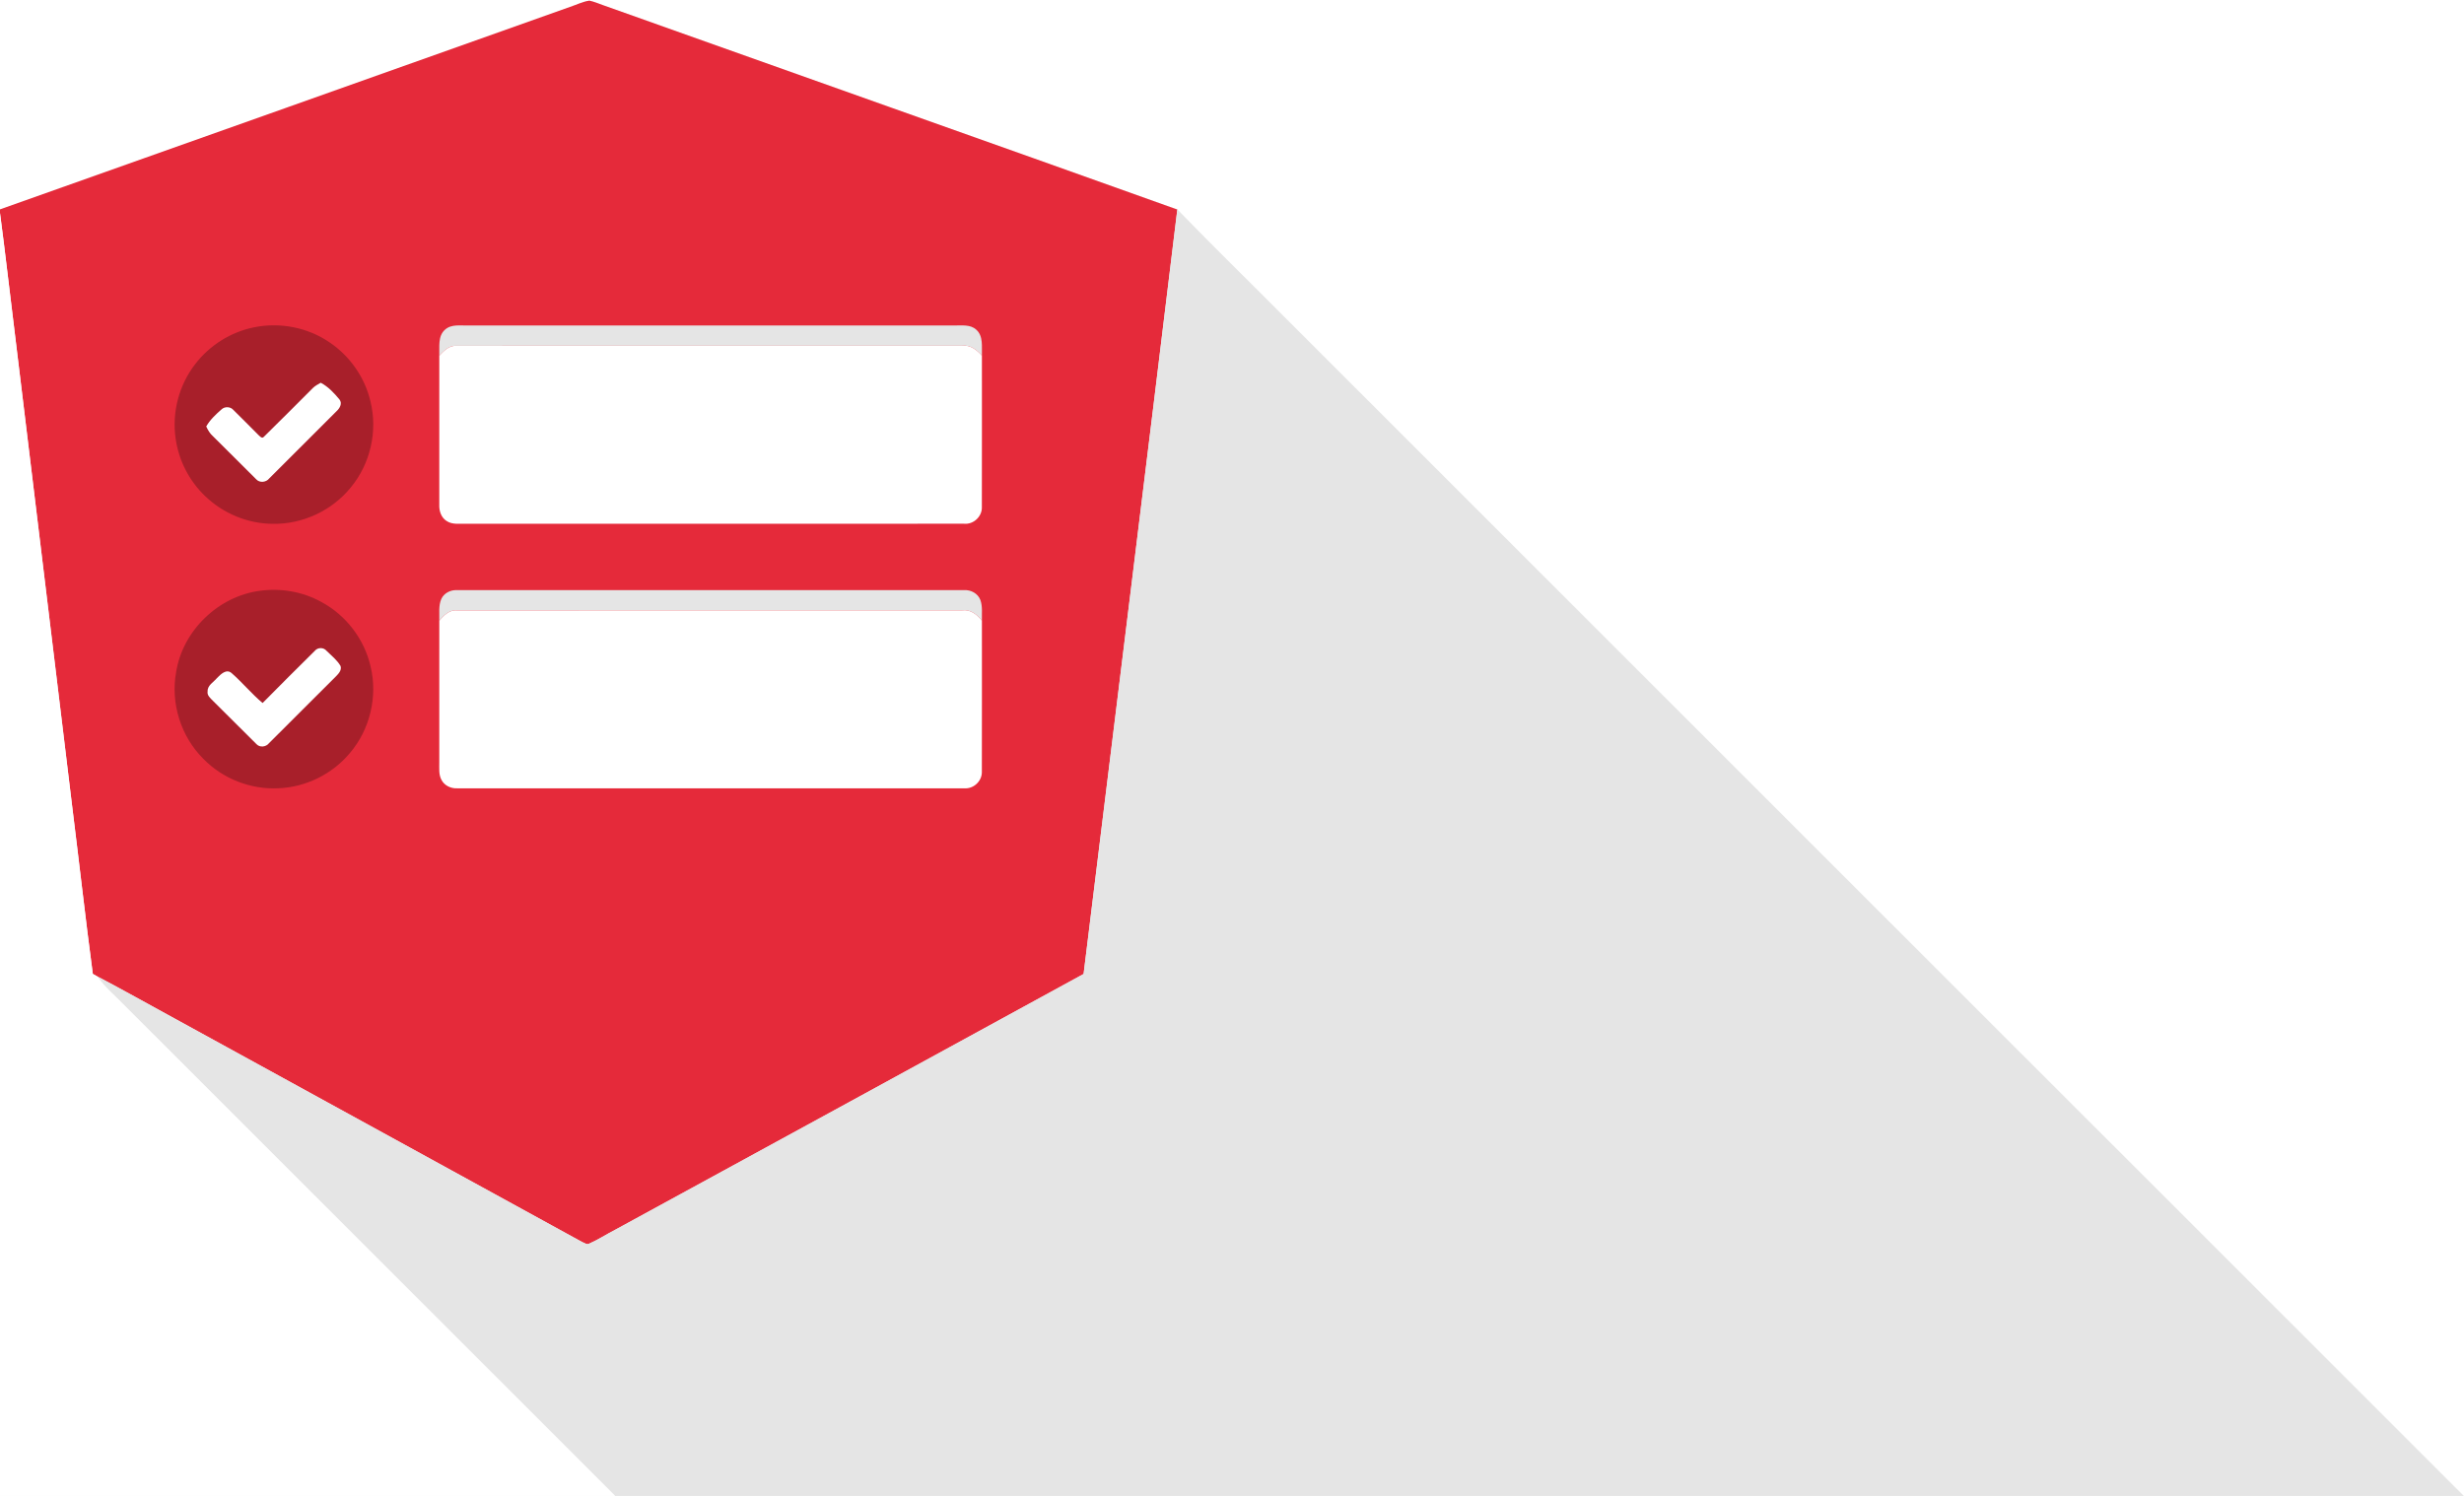
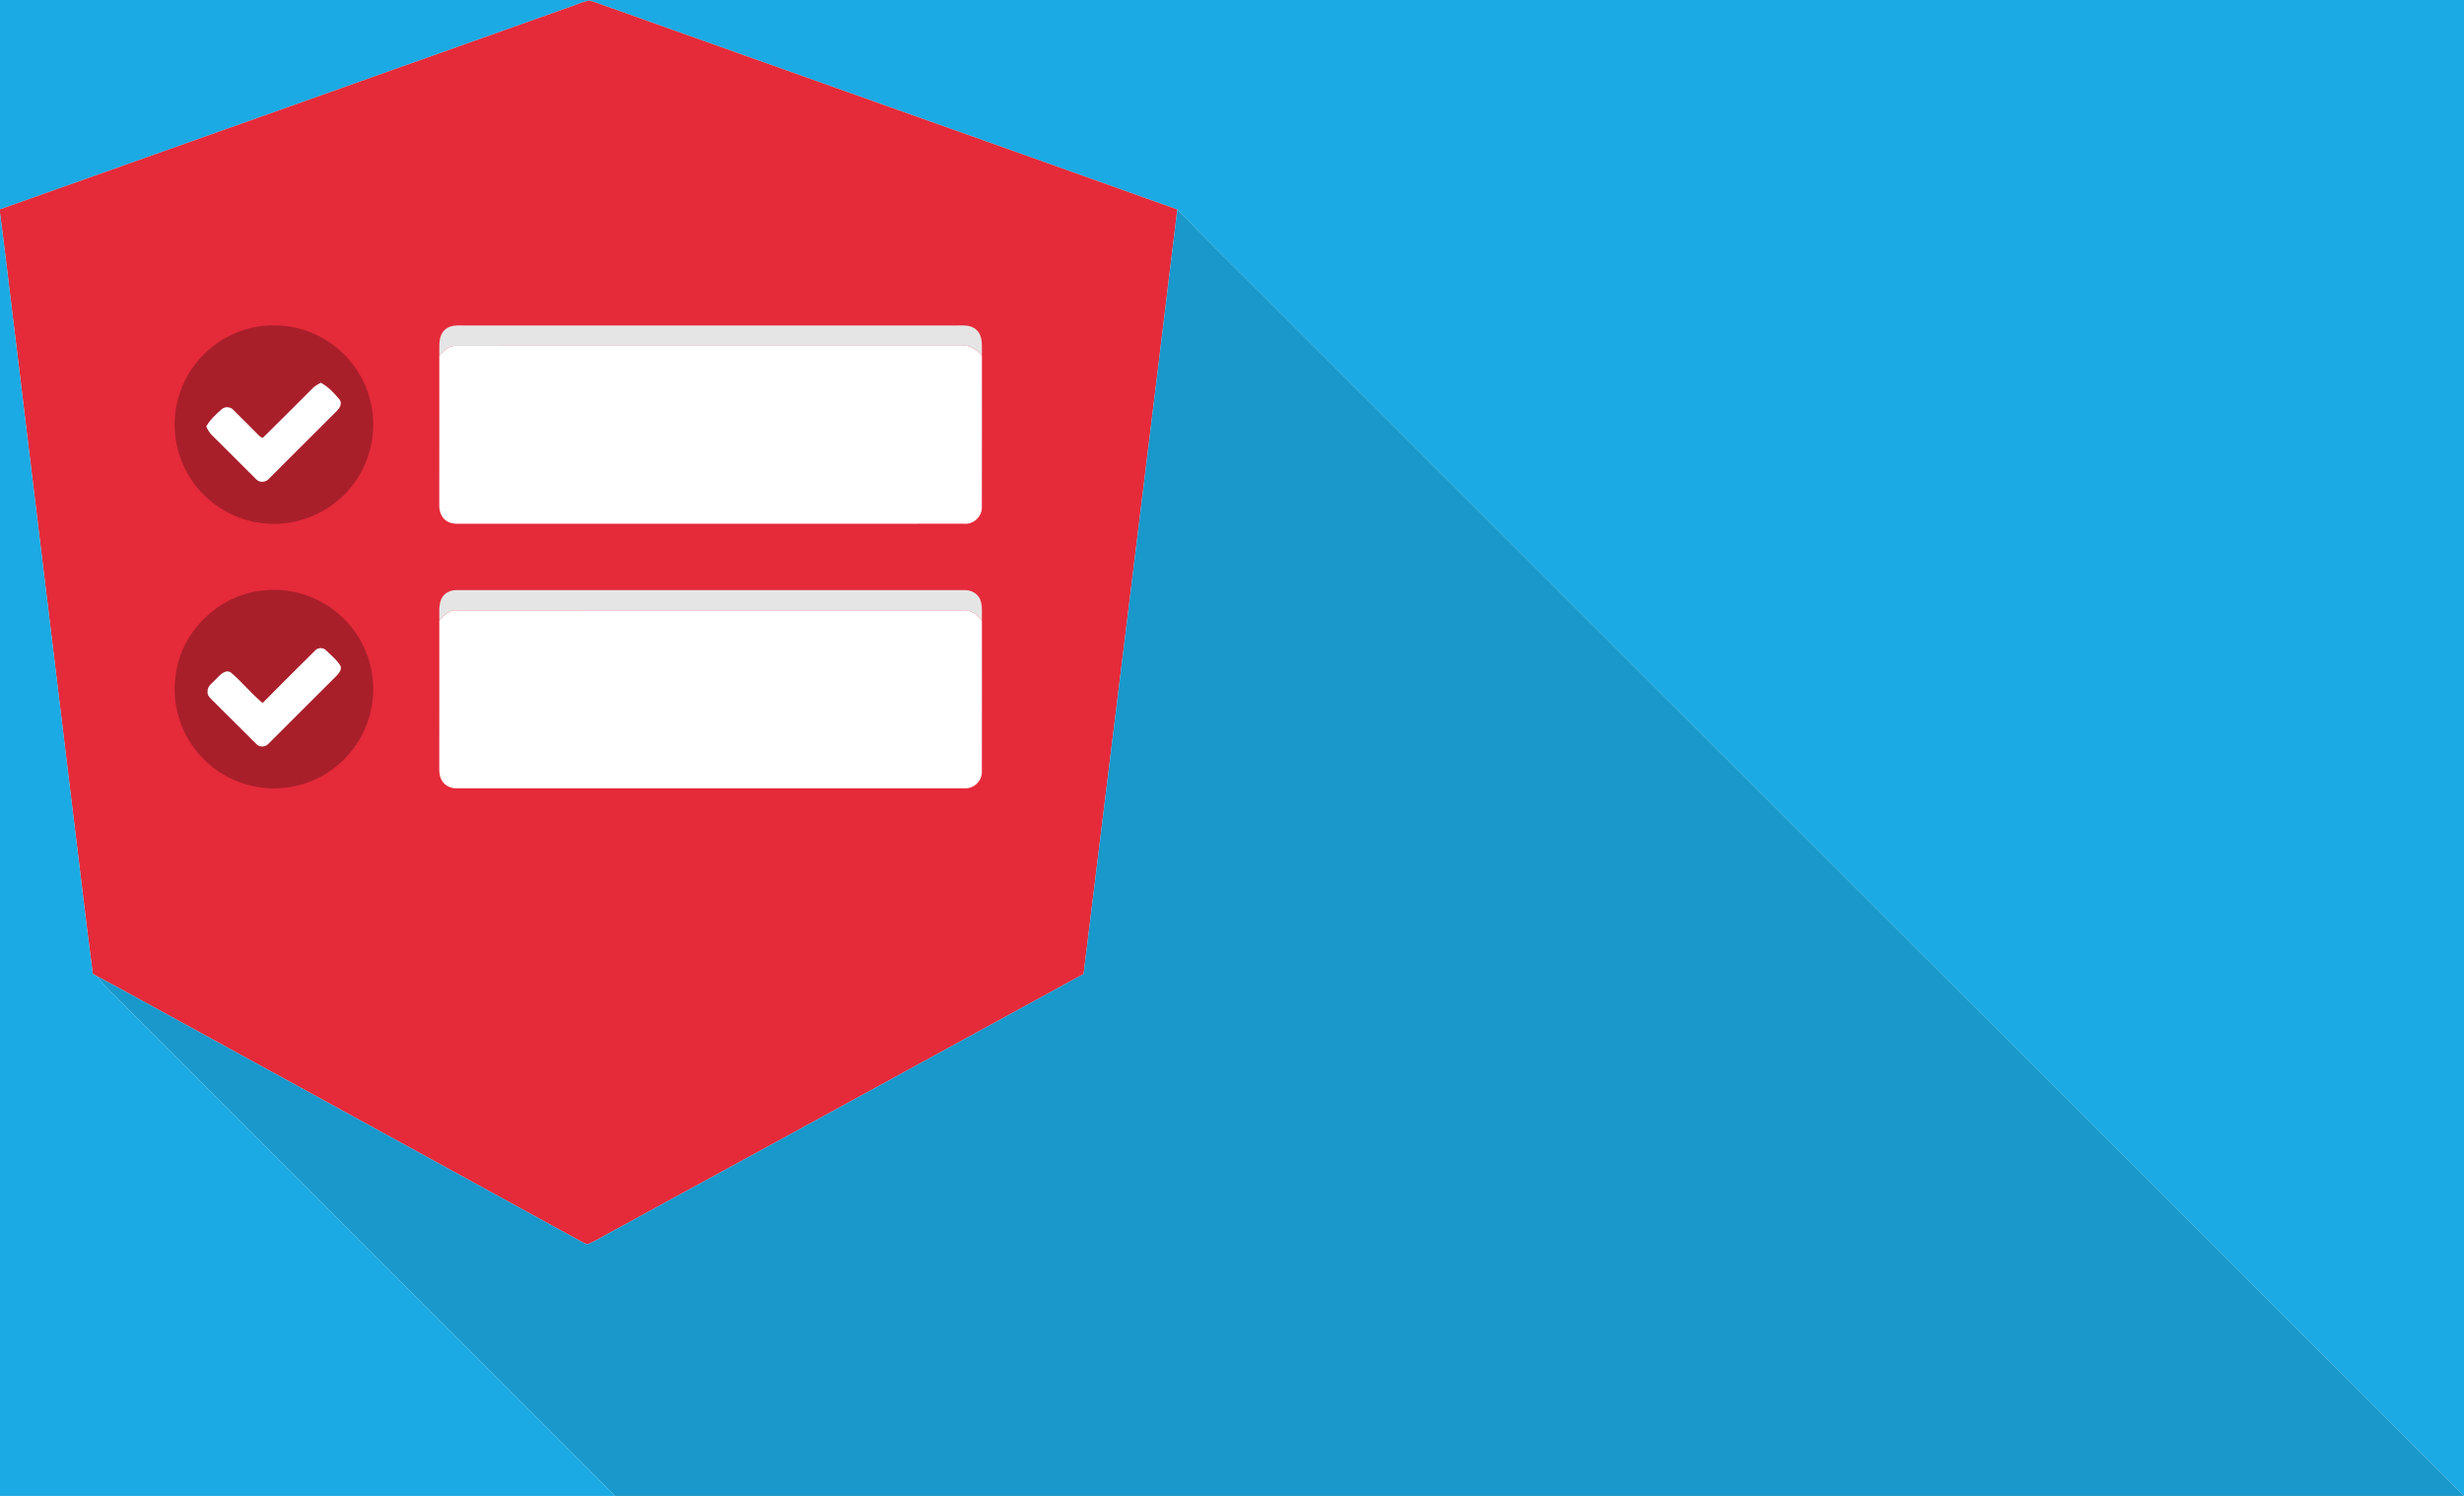
<svg xmlns="http://www.w3.org/2000/svg" width="1283pt" height="779pt" viewBox="0 0 1283 779" version="1.1">
-   <path fill="#ffffff" d=" M 0.00 0.00 L 1283.00 0.00 L 1283.00 779.00 L 1282.86 779.00 C 1078.81 575.11 874.86 371.09 670.84 167.16 C 651.61 147.78 632.05 128.71 613.03 109.11 C 513.48 73.48 413.77 38.27 314.18 2.75 C 311.77 1.88 309.40 0.87 306.89 0.33 C 303.39 0.85 300.18 2.48 296.85 3.58 C 197.89 38.70 98.99 73.99 0.00 109.03 L 0.00 0.00 Z" />
+   <path fill="#1baae3" d=" M 0.00 0.00 L 1283.00 0.00 L 1283.00 779.00 L 1282.86 779.00 C 1078.81 575.11 874.86 371.09 670.84 167.16 C 651.61 147.78 632.05 128.71 613.03 109.11 C 513.48 73.48 413.77 38.27 314.18 2.75 C 311.77 1.88 309.40 0.87 306.89 0.33 C 303.39 0.85 300.18 2.48 296.85 3.58 C 197.89 38.70 98.99 73.99 0.00 109.03 L 0.00 0.00 Z" />
  <path fill="#e52a3a" d=" M 296.85 3.58 C 300.18 2.48 303.39 0.85 306.89 0.33 C 309.40 0.87 311.77 1.88 314.18 2.75 C 413.77 38.27 513.48 73.48 613.03 109.11 C 596.98 241.83 580.50 374.50 564.23 507.19 C 482.98 551.69 401.64 596.01 320.33 640.40 C 315.73 642.74 311.42 645.62 306.68 647.68 C 305.47 648.27 304.26 647.16 303.15 646.80 C 232.35 607.92 161.51 569.11 90.69 530.26 C 77.33 523.02 64.13 515.50 50.66 508.47 C 49.88 508.02 49.11 507.58 48.33 507.15 C 44.47 478.14 41.23 449.04 37.60 420.00 C 27.55 336.96 17.44 253.92 7.39 170.87 C 4.89 150.89 2.66 130.87 0.00 110.91 L 0.00 109.03 C 98.99 73.99 197.89 38.70 296.85 3.58 Z" />
-   <path fill="#e5e5e5" d=" M 613.03 109.11 C 632.05 128.71 651.61 147.78 670.84 167.16 C 874.86 371.09 1078.81 575.11 1282.86 779.00 L 320.32 779.00 C 235.41 694.15 150.52 609.29 65.66 524.39 C 60.62 519.11 54.89 514.47 50.66 508.47 C 64.13 515.50 77.33 523.02 90.69 530.26 C 161.51 569.11 232.35 607.92 303.15 646.80 C 304.26 647.16 305.47 648.27 306.68 647.68 C 311.42 645.62 315.73 642.74 320.33 640.40 C 401.64 596.01 482.98 551.69 564.23 507.19 C 580.50 374.50 596.98 241.83 613.03 109.11 Z" />
-   <path fill="#ffffff" d=" M 0.00 110.91 C 2.66 130.87 4.89 150.89 7.39 170.87 C 17.44 253.92 27.55 336.96 37.60 420.00 C 41.23 449.04 44.47 478.14 48.33 507.15 C 49.11 507.58 49.88 508.02 50.66 508.47 C 54.89 514.47 60.62 519.11 65.66 524.39 C 150.52 609.29 235.41 694.15 320.32 779.00 L 0.00 779.00 L 0.00 110.91 Z" />
+   <path fill="#1898cb" d=" M 613.03 109.11 C 632.05 128.71 651.61 147.78 670.84 167.16 C 874.86 371.09 1078.81 575.11 1282.86 779.00 L 320.32 779.00 C 235.41 694.15 150.52 609.29 65.66 524.39 C 60.62 519.11 54.89 514.47 50.66 508.47 C 64.13 515.50 77.33 523.02 90.69 530.26 C 161.51 569.11 232.35 607.92 303.15 646.80 C 304.26 647.16 305.47 648.27 306.68 647.68 C 311.42 645.62 315.73 642.74 320.33 640.40 C 401.64 596.01 482.98 551.69 564.23 507.19 C 580.50 374.50 596.98 241.83 613.03 109.11 Z" />
+   <path fill="#1baae3" d=" M 0.00 110.91 C 2.66 130.87 4.89 150.89 7.39 170.87 C 17.44 253.92 27.55 336.96 37.60 420.00 C 41.23 449.04 44.47 478.14 48.33 507.15 C 49.11 507.58 49.88 508.02 50.66 508.47 C 54.89 514.47 60.62 519.11 65.66 524.39 C 150.52 609.29 235.41 694.15 320.32 779.00 L 0.00 779.00 L 0.00 110.91 Z" />
  <path fill="#e5e5e5" d=" M 231.69 171.70 C 235.05 168.63 239.88 169.65 244.01 169.50 C 328.33 169.51 412.66 169.52 496.98 169.49 C 500.80 169.56 505.24 168.83 508.33 171.68 C 512.14 175.05 511.12 180.64 511.28 185.18 C 508.61 182.24 505.27 179.51 501.01 180.05 C 413.31 180.08 325.61 180.01 237.93 180.09 C 234.00 179.72 231.20 182.62 228.74 185.20 C 228.91 180.67 227.89 175.08 231.69 171.70 Z" />
  <path fill="#a81f2a" d=" M 132.37 170.43 C 145.82 167.69 160.36 170.53 171.67 178.34 C 182.23 185.46 190.01 196.61 192.90 209.03 C 196.74 224.43 192.86 241.50 182.74 253.72 C 173.03 265.83 157.56 273.08 142.04 272.77 C 128.99 272.74 116.10 267.35 106.75 258.28 C 98.49 250.40 93.00 239.66 91.45 228.34 C 89.45 214.74 93.22 200.42 101.67 189.58 C 109.17 179.79 120.26 172.83 132.37 170.43 Z" />
  <path fill="#ffffff" d=" M 228.74 185.20 C 231.20 182.62 234.00 179.72 237.93 180.09 C 325.61 180.01 413.31 180.08 501.01 180.05 C 505.27 179.51 508.61 182.24 511.28 185.18 C 511.26 211.47 511.33 237.77 511.25 264.06 C 511.42 268.99 506.88 273.21 501.99 272.73 C 415.66 272.75 329.32 272.71 242.99 272.75 C 239.48 272.60 235.56 273.39 232.48 271.26 C 229.74 269.50 228.62 266.11 228.73 262.98 C 228.75 237.05 228.75 211.12 228.74 185.20 Z" />
  <path fill="#ffffff" d=" M 163.00 201.97 C 164.17 200.85 165.62 200.11 167.00 199.31 C 170.92 201.36 173.99 204.69 176.78 208.05 C 178.40 210.14 176.85 212.67 175.20 214.17 C 163.50 225.82 151.84 237.51 140.15 249.18 C 138.58 251.20 135.21 251.56 133.44 249.62 C 125.88 242.18 118.47 234.58 110.89 227.16 C 109.31 225.77 108.24 223.97 107.39 222.07 C 109.37 218.59 112.34 215.84 115.31 213.22 C 116.93 211.60 119.94 211.70 121.46 213.42 C 125.88 217.69 130.12 222.14 134.51 226.46 C 135.26 227.09 136.38 228.65 137.40 227.46 C 146.02 219.06 154.46 210.46 163.00 201.97 Z" />
  <path fill="#a81f2a" d=" M 135.42 307.64 C 146.35 306.16 157.76 308.12 167.42 313.53 C 180.18 320.36 189.73 332.89 192.95 347.01 C 196.77 362.61 192.64 379.91 182.21 392.12 C 173.08 403.11 159.20 409.95 144.93 410.49 C 130.51 411.21 115.91 405.50 105.86 395.13 C 94.21 383.57 88.75 366.20 91.70 350.06 C 95.07 328.41 113.72 310.43 135.42 307.64 Z" />
  <path fill="#e5e5e5" d=" M 229.79 311.92 C 231.19 308.82 234.64 307.12 237.94 307.31 C 325.96 307.31 413.99 307.31 502.01 307.31 C 505.51 307.07 509.14 309.01 510.45 312.36 C 511.72 315.82 511.15 319.58 511.28 323.19 C 508.71 320.04 505.35 317.24 500.98 317.83 C 413.32 317.88 325.65 317.79 237.99 317.88 C 233.96 317.45 231.16 320.48 228.74 323.20 C 228.87 319.44 228.25 315.46 229.79 311.92 Z" />
  <path fill="#ffffff" d=" M 228.74 323.20 C 231.16 320.48 233.96 317.45 237.99 317.88 C 325.65 317.79 413.32 317.88 500.98 317.83 C 505.35 317.24 508.71 320.04 511.28 323.19 C 511.26 349.47 511.33 375.75 511.25 402.04 C 511.30 406.84 506.88 410.89 502.11 410.51 C 414.05 410.51 325.99 410.50 237.93 410.51 C 234.72 410.65 231.39 409.05 229.89 406.14 C 228.35 403.34 228.78 400.05 228.73 397.00 C 228.77 372.40 228.74 347.80 228.74 323.20 Z" />
  <path fill="#ffffff" d=" M 163.91 338.93 C 165.47 337.03 168.49 337.03 170.06 338.93 C 172.59 341.45 175.55 343.72 177.35 346.86 C 178.02 349.25 176.08 351.01 174.59 352.56 C 163.04 364.01 151.58 375.56 140.05 387.04 C 138.52 389.00 135.30 389.40 133.56 387.52 C 125.97 380.10 118.58 372.48 110.99 365.06 C 109.66 363.63 107.71 362.24 108.10 360.01 C 107.98 356.85 111.24 355.23 113.01 353.07 C 114.90 351.15 117.90 348.11 120.60 350.52 C 126.24 355.43 130.99 361.29 136.74 366.09 C 145.70 356.95 154.83 347.96 163.91 338.93 Z" />
</svg>
